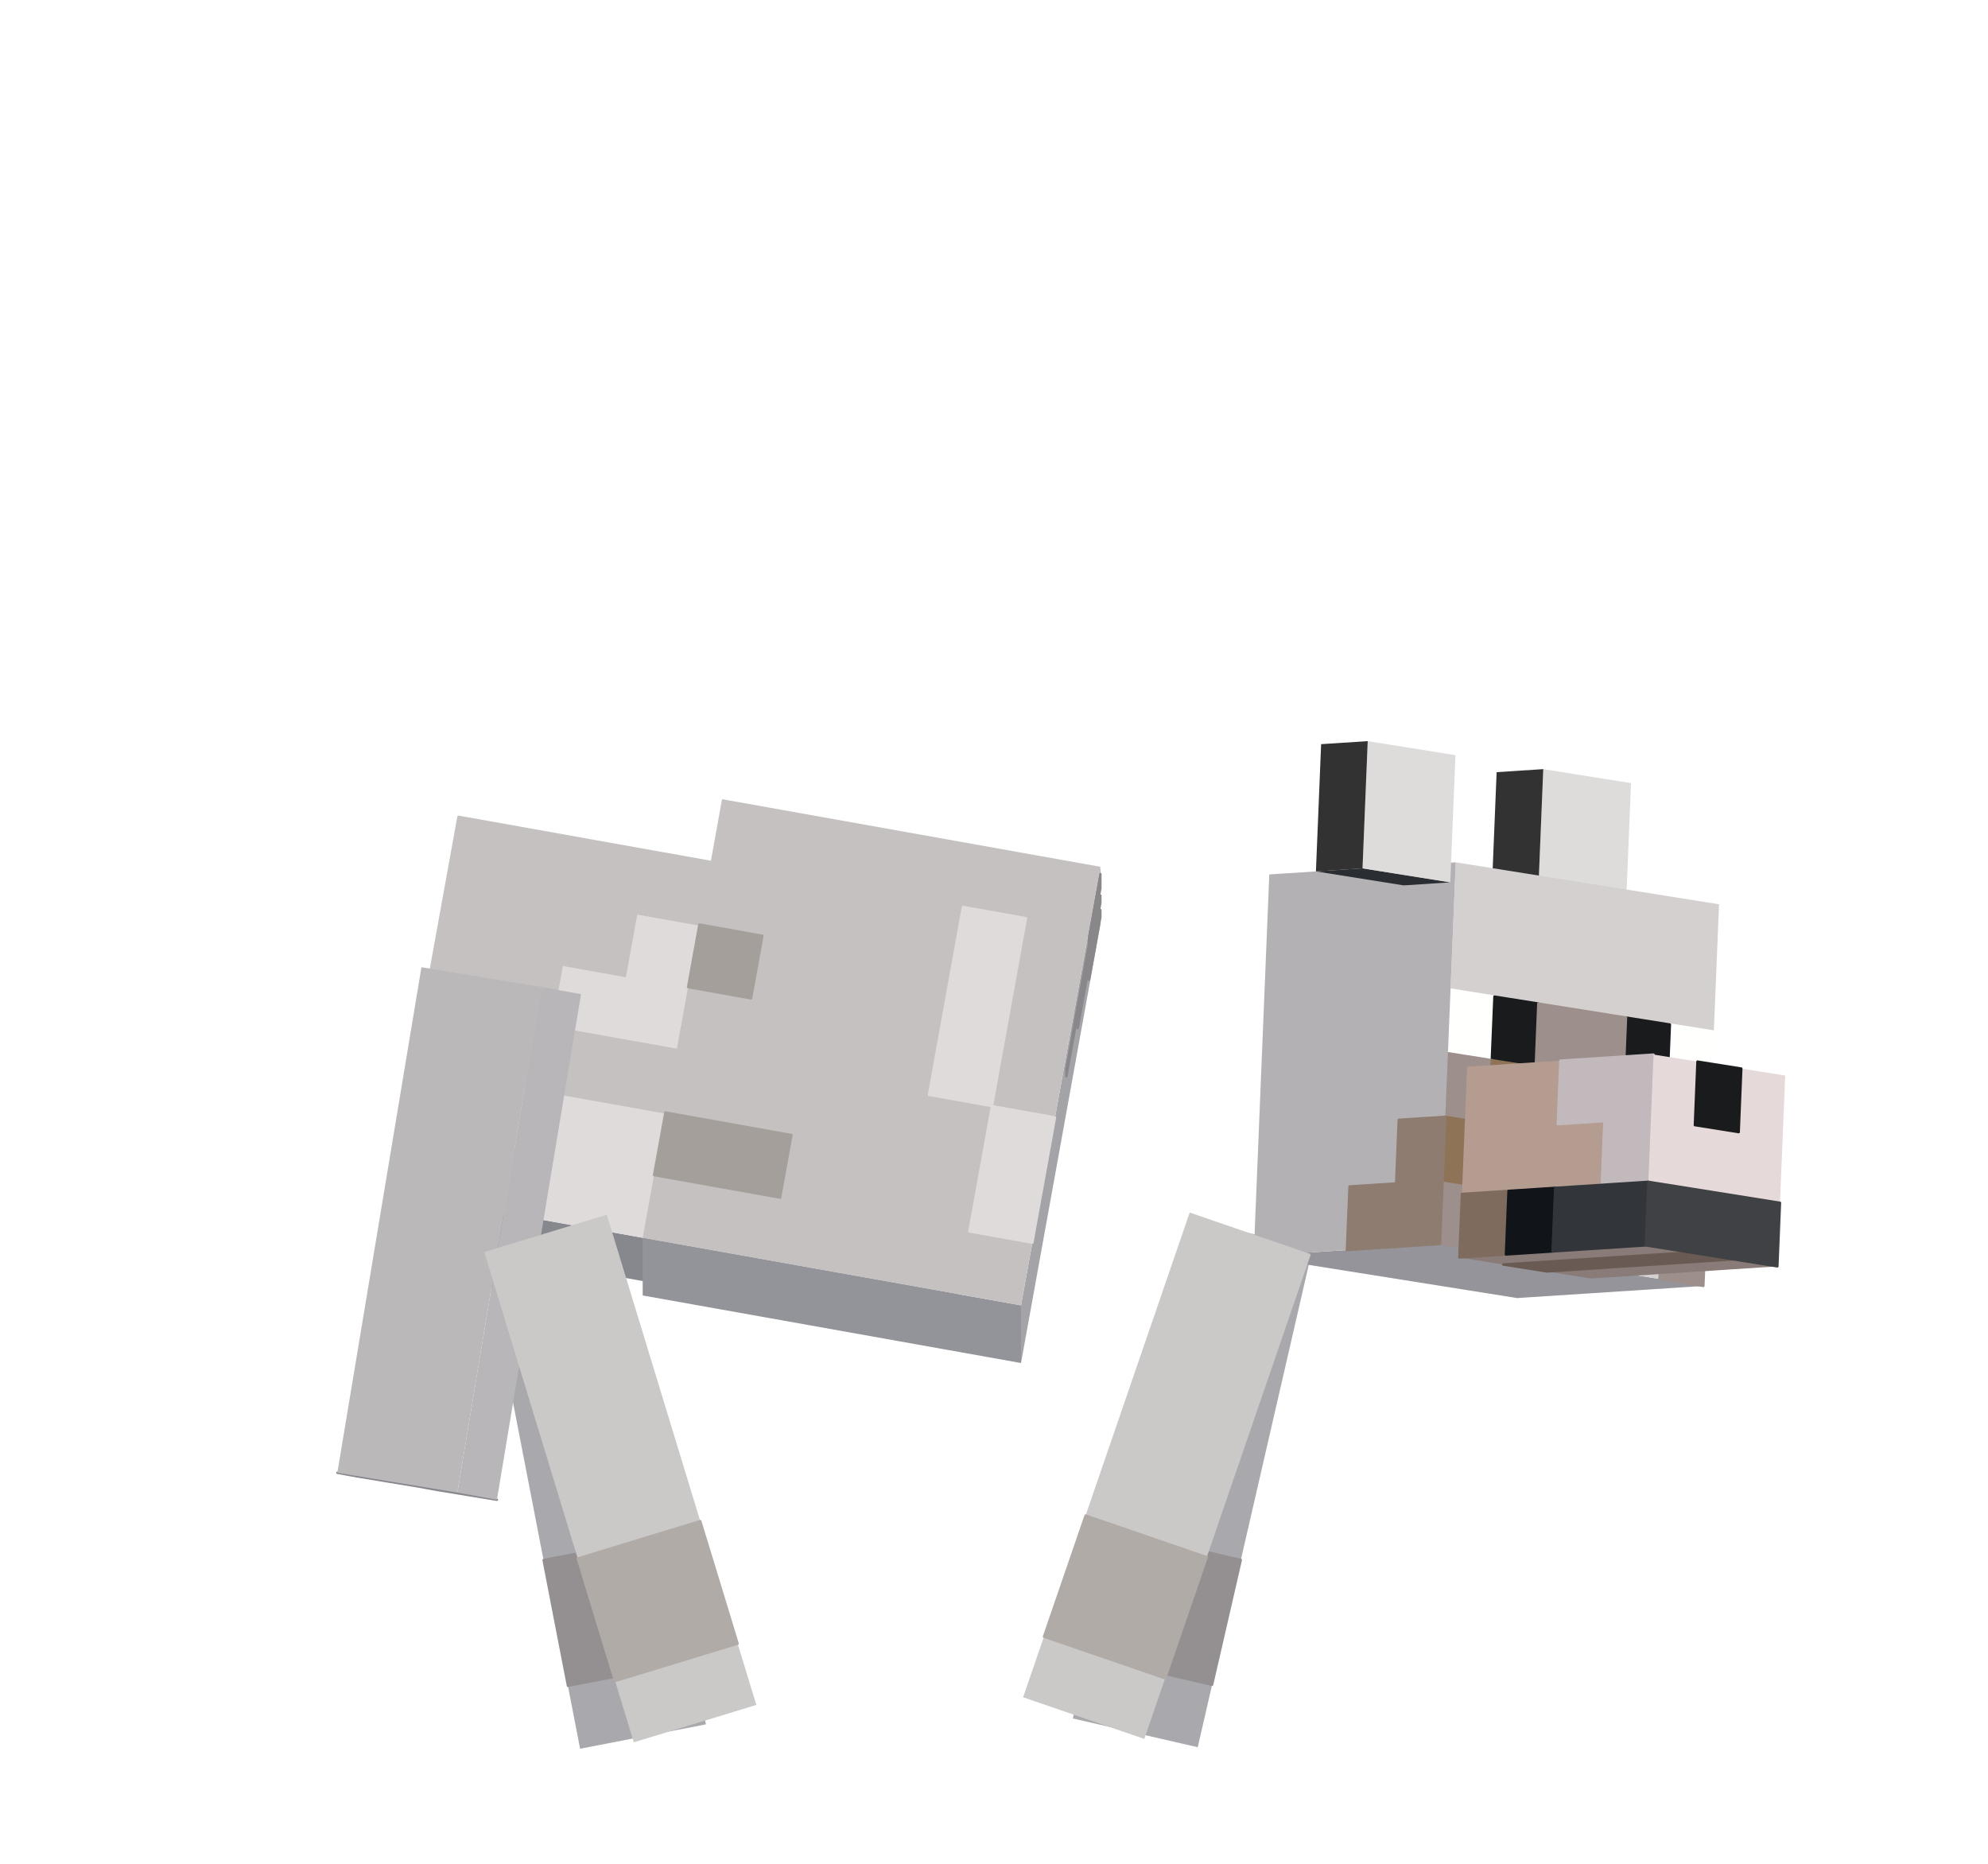
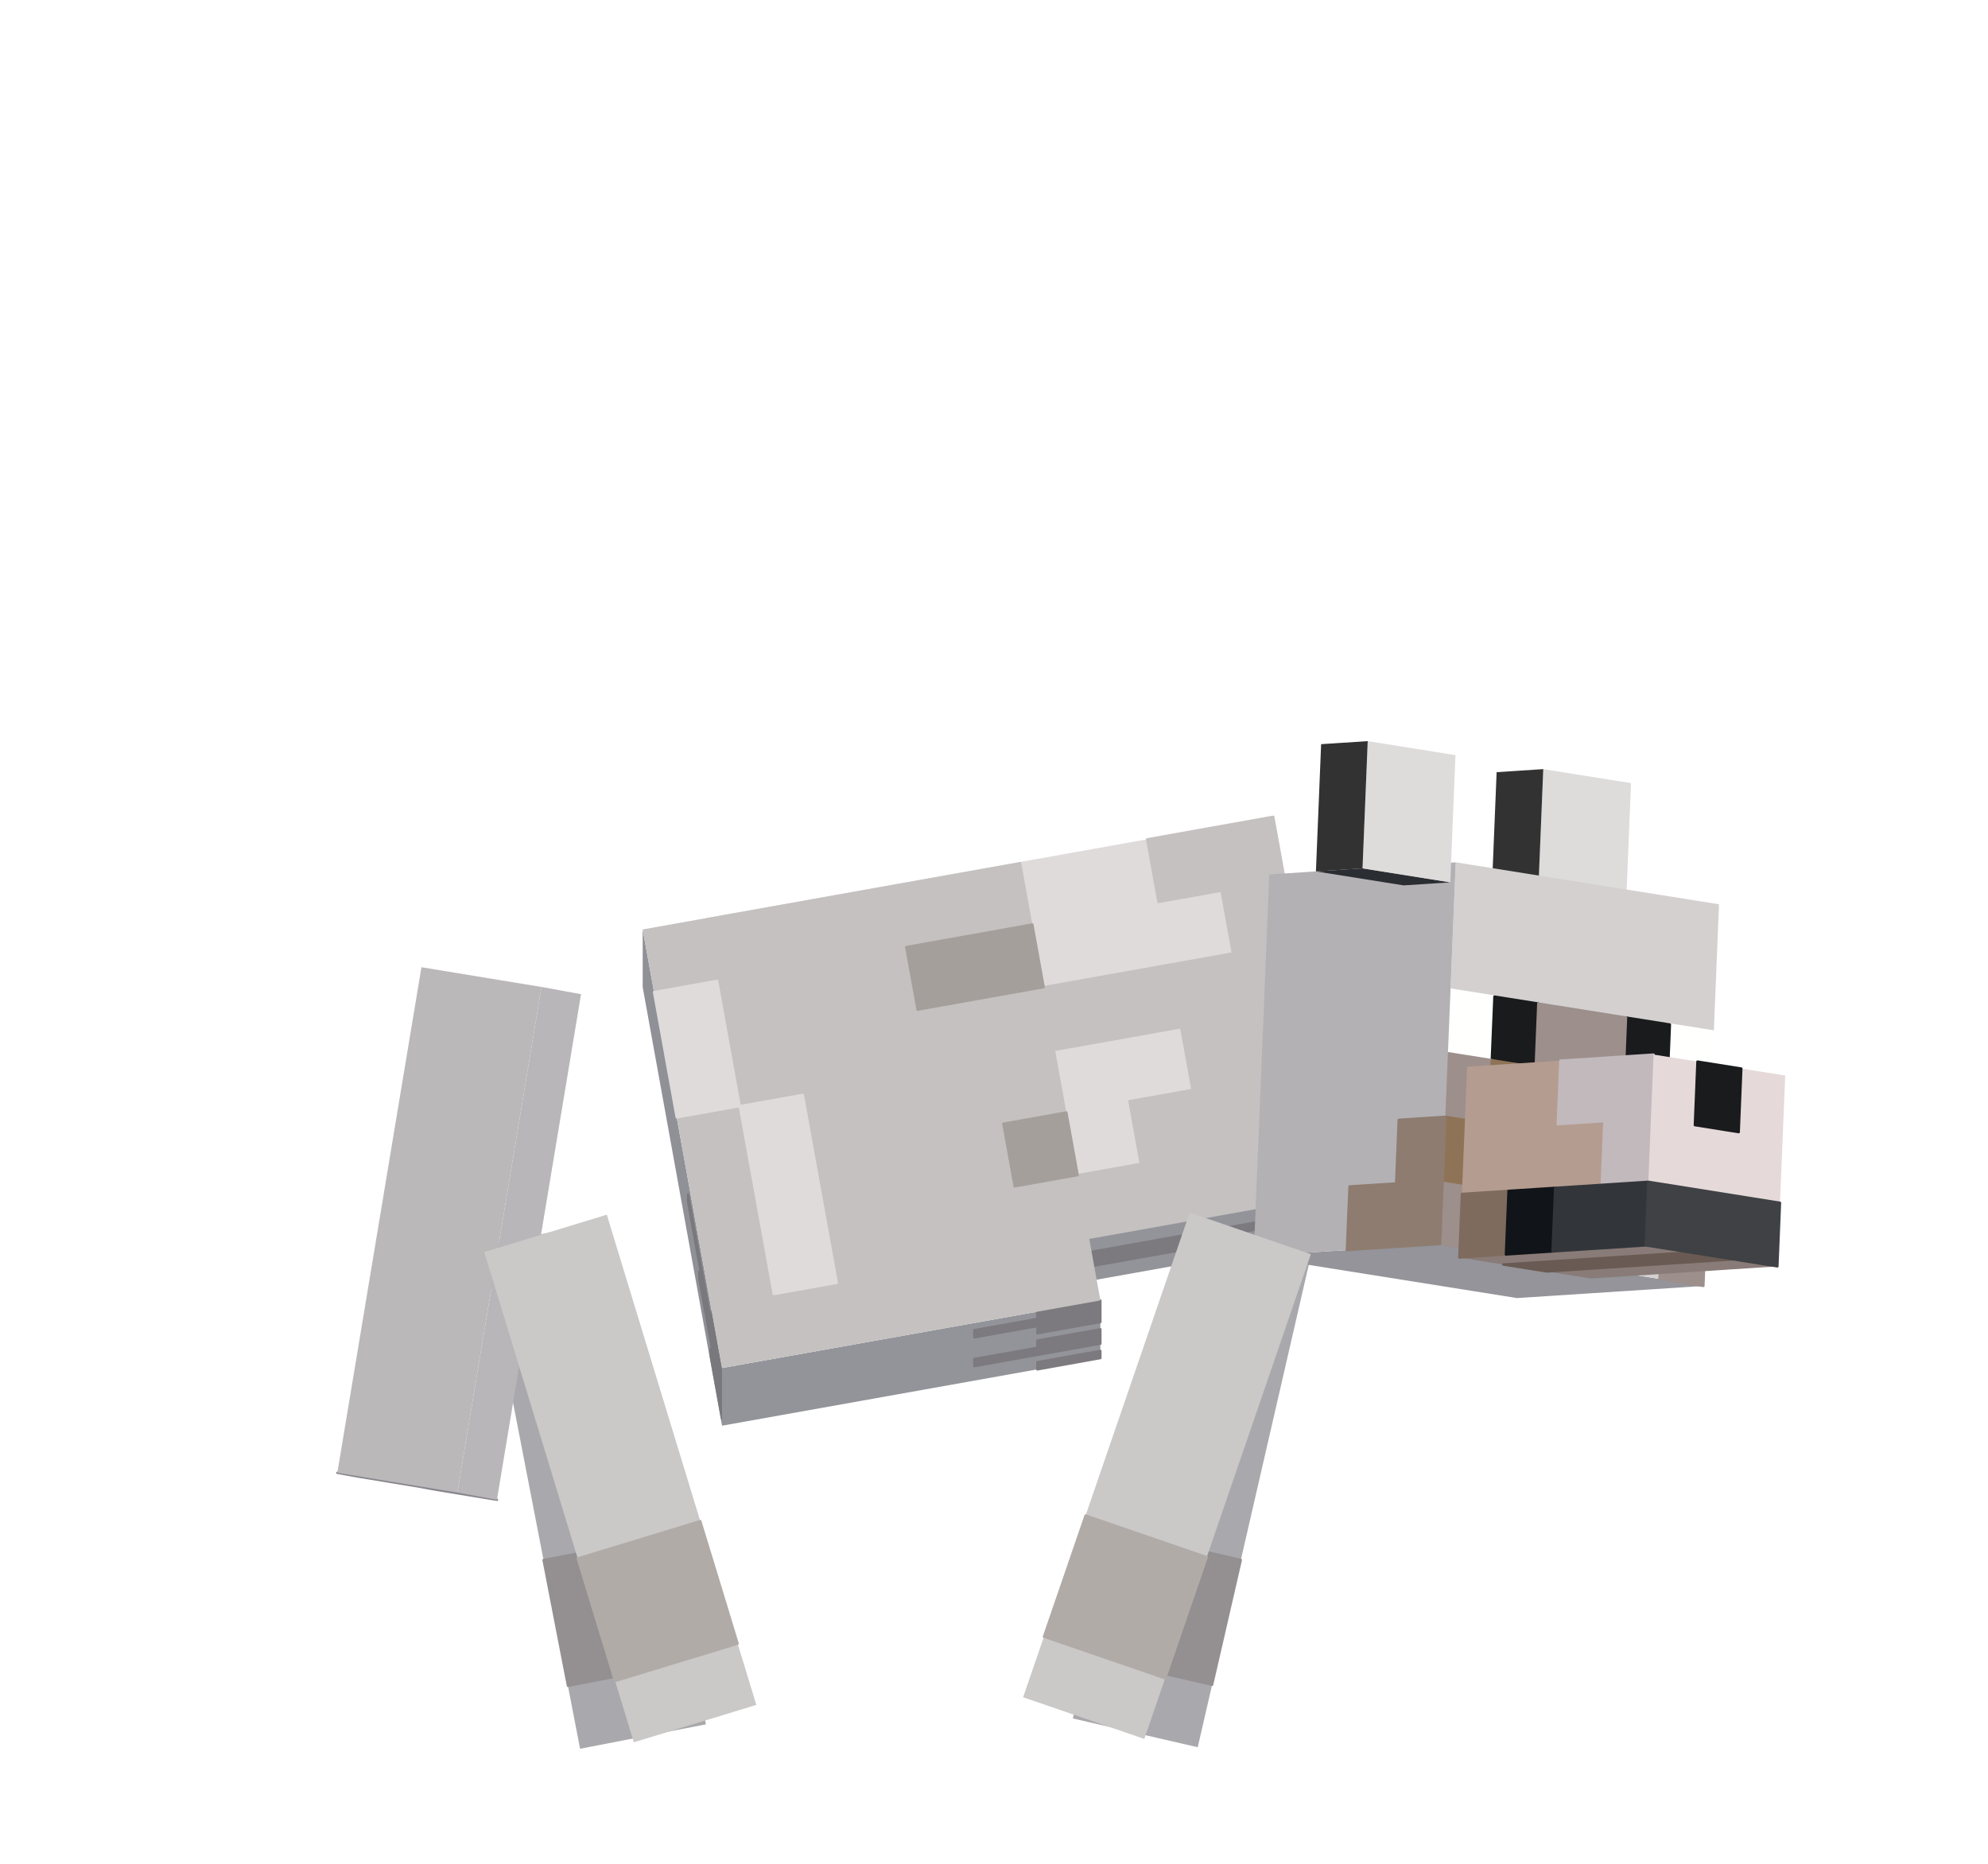
<svg xmlns="http://www.w3.org/2000/svg" viewBox="0 0 512 480" width="512" height="480" role="img" aria-labelledby="death-2-title">
  <g id="wolf">
    <g id="ear-left" aria-label="Left ear">
      <g class="face" data-face="bottom">
        <path fill="#2a2d31" d="M396.12 230.84L418.72 234.45L406.72 235.23L384.11 231.62Z" />
      </g>
      <g class="face" data-face="front">
        <path fill="#dedbdb" d="M397.46 198.08L420.06 201.68L418.72 234.45L396.12 230.84Z" />
      </g>
      <g class="face" data-face="nx">
        <path fill="#323233" d="M385.45 198.86L397.46 198.08L396.12 230.84L384.11 231.62Z" />
      </g>
    </g>
    <g id="leg-hind-left" aria-label="Hind left leg">
      <g class="face" data-face="nx">
        <path fill="#a9a8ac" d="M124.3 320.78L156.7 314.5L181.8 444.09L149.4 450.37Z" />
        <path fill="#949091" stroke="#949091" stroke-width=".6" stroke-linejoin="round" d="M139.99 401.77L172.39 395.5L175.53 411.7L143.13 417.97ZM143.13 417.97L175.53 411.7L178.66 427.89L146.27 434.17Z" />
      </g>
    </g>
    <g id="leg-front-left" aria-label="Front left leg">
      <g class="face" data-face="nx">
        <path fill="#a9a8ac" d="M305.92 313.94L338.08 321.34L308.47 449.98L276.31 442.57Z" />
        <path fill="#949091" stroke="#949091" stroke-width=".6" stroke-linejoin="round" d="M287.41 394.34L319.57 401.74L315.87 417.82L283.71 410.42ZM283.71 410.42L315.87 417.82L312.17 433.9L280.01 426.5Z" />
      </g>
    </g>
    <g id="body" aria-label="Body">
-       <g class="face" data-face="front">
-         <path fill="#87888e" d="M246.72 333.28L246.72 344.42L100.56 318.31L100.56 307.17Z" />
+       <g class="face" data-face="back">
+         <path fill="#93949a" d="M199.28 344.42L199.28 333.28L345.44 307.17L345.44 318.31Z" />
+         <path fill="#7c7a7e" stroke="#7c7a7e" stroke-width=".6" stroke-linejoin="round" d="M199.28 338.85L199.28 337L215.52 334.09L215.52 335.95ZM215.52 335.95L215.52 334.09L231.76 331.19L231.76 333.05ZM231.76 334.91L231.76 333.05L248 330.15L248 332ZM248 332L248 330.15L264.24 327.25L264.24 329.1ZM264.24 329.1L264.24 327.25L280.48 324.35L280.48 326.2ZM280.48 326.2L280.48 322.49L296.72 319.59L296.72 323.3ZM296.72 323.3L296.72 319.59L312.96 316.69L312.96 320.4ZM312.96 318.54L312.96 316.69L329.2 313.79L329.2 315.64ZM329.2 315.64L329.2 313.79L345.44 310.88L345.44 312.74Z" />
      </g>
      <g class="face" data-face="nx">
-         <path fill="#dfdbdb" d="M264.24 236.46L246.72 333.28L100.56 307.17L118.08 210.35Z" />
-         <path fill="#c4c1c0" stroke="#c4c1c0" stroke-width=".6" stroke-linejoin="round" d="M264.24 236.46L258.4 268.74L242.16 265.84L248 233.56ZM248 233.56L245.08 249.7L228.84 246.8L231.76 230.66ZM231.76 230.66L228.84 246.8L212.6 243.9L215.52 227.76ZM215.52 227.76L212.6 243.9L196.36 241L199.28 224.86ZM199.28 224.86L196.36 241L180.12 238.09L183.04 221.96ZM183.04 221.96L180.12 238.09L163.88 235.19L166.8 219.06ZM174.28 270.37L171.36 286.5L155.12 283.6L158.04 267.47ZM166.8 219.06L160.96 251.33L144.72 248.43L150.56 216.16ZM158.04 267.47L155.12 283.6L138.88 280.7L141.8 264.56ZM150.56 216.16L138.88 280.7L122.64 277.8L134.32 213.25ZM135.96 296.84L133.04 312.97L116.8 310.07L119.72 293.94ZM134.32 213.25L116.8 310.07L100.56 307.17L118.08 210.35Z" />
+         <path fill="#dfdbdb" d="M199.28 333.28L181.76 236.46L327.92 210.35L345.44 307.17Z" />
+         <path fill="#c4c1c0" stroke="#c4c1c0" stroke-width=".6" stroke-linejoin="round" d="M199.28 333.28L193.44 301.01L209.68 298.11L215.52 330.38ZM215.52 330.38L212.6 314.25L228.84 311.34L231.76 327.48ZM231.76 327.48L228.84 311.34L245.08 308.44L248 324.58ZM248 324.58L245.08 308.44L261.32 305.54L264.24 321.68ZM264.24 321.68L261.32 305.54L277.56 302.64L280.48 318.78ZM280.48 318.78L277.56 302.64L293.8 299.74L296.72 315.88ZM271.72 270.37L268.8 254.23L285.04 251.33L287.96 267.47ZM296.72 315.88L290.88 283.6L307.12 280.7L312.96 312.97ZM287.96 267.47L285.04 251.33L301.28 248.43L304.2 264.56ZM312.96 312.97L301.28 248.43L317.52 245.53L329.2 310.07ZM298.36 232.29L295.44 216.16L311.68 213.25L314.6 229.39ZM329.2 310.07L311.68 213.25L327.92 210.35L345.44 307.17Z" />
      </g>
    </g>
    <g id="mane" aria-label="Mane">
      <g class="face" data-face="top">
-         <path fill="#a4a3a7" d="M283.4 223.23L283.4 238.08L262.96 351.03L262.96 336.18Z" />
-         <path fill="#898789" stroke="#898789" stroke-width=".6" stroke-linejoin="round" d="M283.4 225.08L283.4 228.8L280.48 244.93L280.48 241.22ZM283.4 230.65L283.4 232.51L280.48 248.65L280.48 246.79ZM283.4 234.37L283.4 236.22L280.48 252.36L280.48 250.5ZM280.48 243.08L280.48 244.93L277.56 261.07L277.56 259.21ZM280.48 246.79L280.48 248.65L277.56 264.78L277.56 262.93ZM277.56 259.21L277.56 261.07L274.64 277.21L274.64 275.35Z" />
+         <path fill="#909097" d="M185.96 352.32L185.96 367.17L165.52 254.22L165.52 239.37Z" />
+         <path fill="#79787c" stroke="#79787c" stroke-width=".6" stroke-linejoin="round" d="M185.96 354.18L185.96 357.89L183.04 341.75L183.04 338.04ZM185.96 359.75L185.96 361.6L183.04 345.47L183.04 343.61ZM185.96 363.46L185.96 365.32L183.04 349.18L183.04 347.32ZM183.04 339.9L183.04 341.75L180.12 325.62L180.12 323.76ZM183.04 343.61L183.04 345.47L180.12 329.33L180.12 327.47ZM180.12 323.76L180.12 325.62L177.2 309.48L177.2 307.62Z" />
      </g>
-       <g class="face" data-face="front">
-         <path fill="#93949a" d="M262.96 336.18L262.96 351.03L165.52 333.63L165.52 318.78Z" />
+       <g class="face" data-face="back">
+         <path fill="#93949a" d="M185.96 367.17L185.96 352.32L283.4 334.91L283.4 349.76Z" />
+         <path fill="#7c7a7e" stroke="#7c7a7e" stroke-width=".6" stroke-linejoin="round" d="M250.92 351.85L250.92 350L267.16 347.1L267.16 348.95ZM250.92 344.43L250.92 342.57L267.16 339.67L267.16 341.53ZM267.16 352.67L267.16 350.81L283.4 347.91L283.4 349.76ZM267.16 348.95L267.16 345.24L283.4 342.34L283.4 346.05ZM267.16 343.38L267.16 337.81L283.4 334.91L283.4 340.48Z" />
      </g>
      <g class="face" data-face="nx">
-         <path fill="#c4c1c0" d="M283.4 223.23L262.96 336.18L165.52 318.78L185.96 205.82Z" />
-         <path fill="#dfdbdb" stroke="#dfdbdb" stroke-width=".6" stroke-linejoin="round" d="M271.72 287.77L265.88 320.05L249.64 317.15L255.48 284.87ZM264.24 236.46L255.48 284.87L239.24 281.97L248 233.56Z" />
-         <path fill="#a49f9a" stroke="#a49f9a" stroke-width=".6" stroke-linejoin="round" d="M203.84 292.31L200.92 308.44L184.68 305.54L187.6 289.4ZM196.36 241L193.44 257.13L177.2 254.23L180.12 238.09ZM187.6 289.4L184.68 305.54L168.44 302.64L171.36 286.5Z" />
+         <path fill="#c4c1c0" d="M185.96 352.32L165.52 239.37L262.96 221.96L283.4 334.91Z" />
+         <path fill="#dfdbdb" stroke="#dfdbdb" stroke-width=".6" stroke-linejoin="round" d="M174.28 287.77L168.44 255.5L184.68 252.6L190.52 284.87ZM199.28 333.28L190.52 284.87L206.76 281.97L215.52 330.38Z" />
+         <path fill="#a49f9a" stroke="#a49f9a" stroke-width=".6" stroke-linejoin="round" d="M236.32 260.03L233.4 243.9L249.64 241L252.56 257.13ZM261.32 305.54L258.4 289.4L274.64 286.5L277.56 302.64ZM252.56 257.13L249.64 241L265.88 238.09L268.8 254.23Z" />
      </g>
    </g>
    <g id="tail" aria-label="Tail">
      <g class="face" data-face="bottom">
        <path fill="#595555" d="M117.8 384.39L127.98 386.25L97.06 381.16L86.88 379.3Z" />
        <path fill="#89878e" stroke="#89878e" stroke-width=".6" stroke-linejoin="round" d="M122.89 385.32L127.98 386.25L112.52 383.71L107.43 382.78ZM102.34 381.85L107.43 382.78L91.97 380.23L86.88 379.3Z" />
      </g>
      <g class="face" data-face="front">
        <path fill="#b8b6b8" d="M139.46 254.18L149.64 256.04L127.98 386.25L117.8 384.39Z" />
      </g>
      <g class="face" data-face="nx">
        <path fill="#bbb8b9" d="M108.54 249.1L139.46 254.18L117.8 384.39L86.88 379.3Z" />
      </g>
    </g>
    <g id="head" aria-label="Head">
      <g class="face" data-face="bottom">
        <path fill="#94949a" d="M370.89 320.38L438.7 331.18L390.69 334.3L322.88 323.5Z" />
      </g>
      <g class="face" data-face="front">
        <path fill="#d4d0d0" d="M374.92 222.08L442.73 232.89L438.7 331.18L370.89 320.38Z" />
        <path fill="#fffffe" stroke="#fffffe" stroke-width=".6" stroke-linejoin="round" d="M373.57 254.84L384.88 256.65L384.2 273.03L372.9 271.23ZM430.08 263.85L441.38 265.65L440.71 282.03L429.41 280.23Z" />
        <path fill="#191b1c" stroke="#191b1c" stroke-width=".6" stroke-linejoin="round" d="M384.88 256.65L396.18 258.45L395.51 274.83L384.2 273.03ZM418.78 262.05L430.08 263.85L429.41 280.23L418.11 278.43Z" />
        <path fill="#9d8f8b" stroke="#9d8f8b" stroke-width=".6" stroke-linejoin="round" d="M396.18 258.45L418.78 262.05L418.11 278.43L395.51 274.83ZM372.9 271.23L384.2 273.03L383.53 289.41L372.23 287.61ZM395.51 274.83L418.11 278.43L417.44 294.81L394.84 291.21ZM429.41 280.23L440.71 282.03L440.04 298.42L428.74 296.62ZM383.53 289.41L428.74 296.62L428.07 313L382.86 305.79ZM371.56 303.99L382.86 305.79L382.19 322.18L370.89 320.38ZM428.07 313L439.37 314.8L438.7 331.18L427.4 329.38Z" />
        <path fill="#8f7356" stroke="#8f7356" stroke-width=".6" stroke-linejoin="round" d="M384.2 273.03L395.51 274.83L394.84 291.21L383.53 289.41ZM418.11 278.43L429.41 280.23L428.74 296.62L417.44 294.81ZM372.23 287.61L383.53 289.41L382.86 305.79L371.56 303.99ZM428.74 296.62L440.04 298.42L439.37 314.8L428.07 313Z" />
      </g>
      <g class="face" data-face="nx">
        <path fill="#b3b1b4" d="M326.9 225.2L374.92 222.08L370.89 320.38L322.88 323.5Z" />
        <path fill="#8e7c70" stroke="#8e7c70" stroke-width=".6" stroke-linejoin="round" d="M360.23 288.39L372.23 287.61L371.56 303.99L359.56 304.77ZM347.56 305.55L371.56 303.99L370.89 320.38L346.88 321.94Z" />
      </g>
    </g>
    <g id="ear-right" aria-label="Right ear">
      <g class="face" data-face="bottom">
        <path fill="#2a2d31" d="M350.91 223.64L373.51 227.24L361.51 228.02L338.91 224.42Z" />
      </g>
      <g class="face" data-face="front">
        <path fill="#dedbdb" d="M352.25 190.87L374.85 194.48L373.51 227.24L350.91 223.64Z" />
      </g>
      <g class="face" data-face="nx">
        <path fill="#323233" d="M340.25 191.65L352.25 190.87L350.91 223.64L338.91 224.42Z" />
      </g>
    </g>
    <g id="leg-hind-right" aria-label="Hind right leg">
      <g class="face" data-face="nx">
        <path fill="#cbc8c8" d="M124.72 322.45L156.28 312.83L194.79 439.08L163.23 448.71Z" />
        <path fill="#b1aba8" stroke="#b1aba8" stroke-width=".6" stroke-linejoin="round" d="M148.79 401.36L180.35 391.74L185.17 407.52L153.6 417.15ZM153.6 417.15L185.17 407.52L189.98 423.3L158.41 432.93Z" />
      </g>
    </g>
    <g id="leg-front-right" aria-label="Front right leg">
      <g class="face" data-face="nx">
        <path fill="#cbc8c8" d="M306.4 312.28L337.6 323L294.71 447.84L263.5 437.11Z" />
        <path fill="#b1aba8" stroke="#b1aba8" stroke-width=".6" stroke-linejoin="round" d="M279.59 390.3L310.8 401.02L305.43 416.63L274.23 405.91ZM274.23 405.91L305.43 416.63L300.07 432.23L268.86 421.51Z" />
      </g>
    </g>
    <g id="muzzle" aria-label="Muzzle">
      <g class="face" data-face="bottom">
        <path fill="#897b77" d="M423.85 320.74L457.76 326.14L409.74 329.26L375.84 323.86Z" />
        <path fill="#695a53" stroke="#695a53" stroke-width=".6" stroke-linejoin="round" d="M435.15 322.54L446.46 324.34L434.45 325.12L423.15 323.32ZM423.15 323.32L434.45 325.12L422.45 325.9L411.15 324.1ZM411.15 324.1L422.45 325.9L410.45 326.68L399.14 324.88ZM399.14 324.88L410.45 326.68L398.44 327.46L387.14 325.66Z" />
      </g>
      <g class="face" data-face="nx">
        <path fill="#b49c90" d="M377.85 274.71L425.86 271.59L423.85 320.74L375.84 323.86Z" />
        <path fill="#c2b9bd" stroke="#c2b9bd" stroke-width=".6" stroke-linejoin="round" d="M401.86 273.15L425.86 271.59L425.19 287.97L401.19 289.53ZM413.19 288.75L425.19 287.97L424.52 304.35L412.52 305.13Z" />
        <path fill="#7e6b5e" stroke="#7e6b5e" stroke-width=".6" stroke-linejoin="round" d="M376.51 307.47L388.51 306.69L387.84 323.08L375.84 323.86Z" />
        <path fill="#111418" stroke="#111418" stroke-width=".6" stroke-linejoin="round" d="M388.51 306.69L400.52 305.91L399.85 322.3L387.84 323.08Z" />
        <path fill="#32363b" stroke="#32363b" stroke-width=".6" stroke-linejoin="round" d="M400.52 305.91L424.52 304.35L423.85 320.74L399.85 322.3Z" />
      </g>
      <g class="face" data-face="front">
        <path fill="#e5d9d9" d="M425.86 271.59L459.77 276.99L457.76 326.14L423.85 320.74Z" />
        <path fill="#191b1c" stroke="#191b1c" stroke-width=".6" stroke-linejoin="round" d="M437.17 273.39L448.47 275.19L447.8 291.57L436.5 289.77Z" />
        <path fill="#3f4144" stroke="#3f4144" stroke-width=".6" stroke-linejoin="round" d="M424.52 304.35L458.43 309.76L457.76 326.14L423.85 320.74Z" />
      </g>
    </g>
  </g>
</svg>
